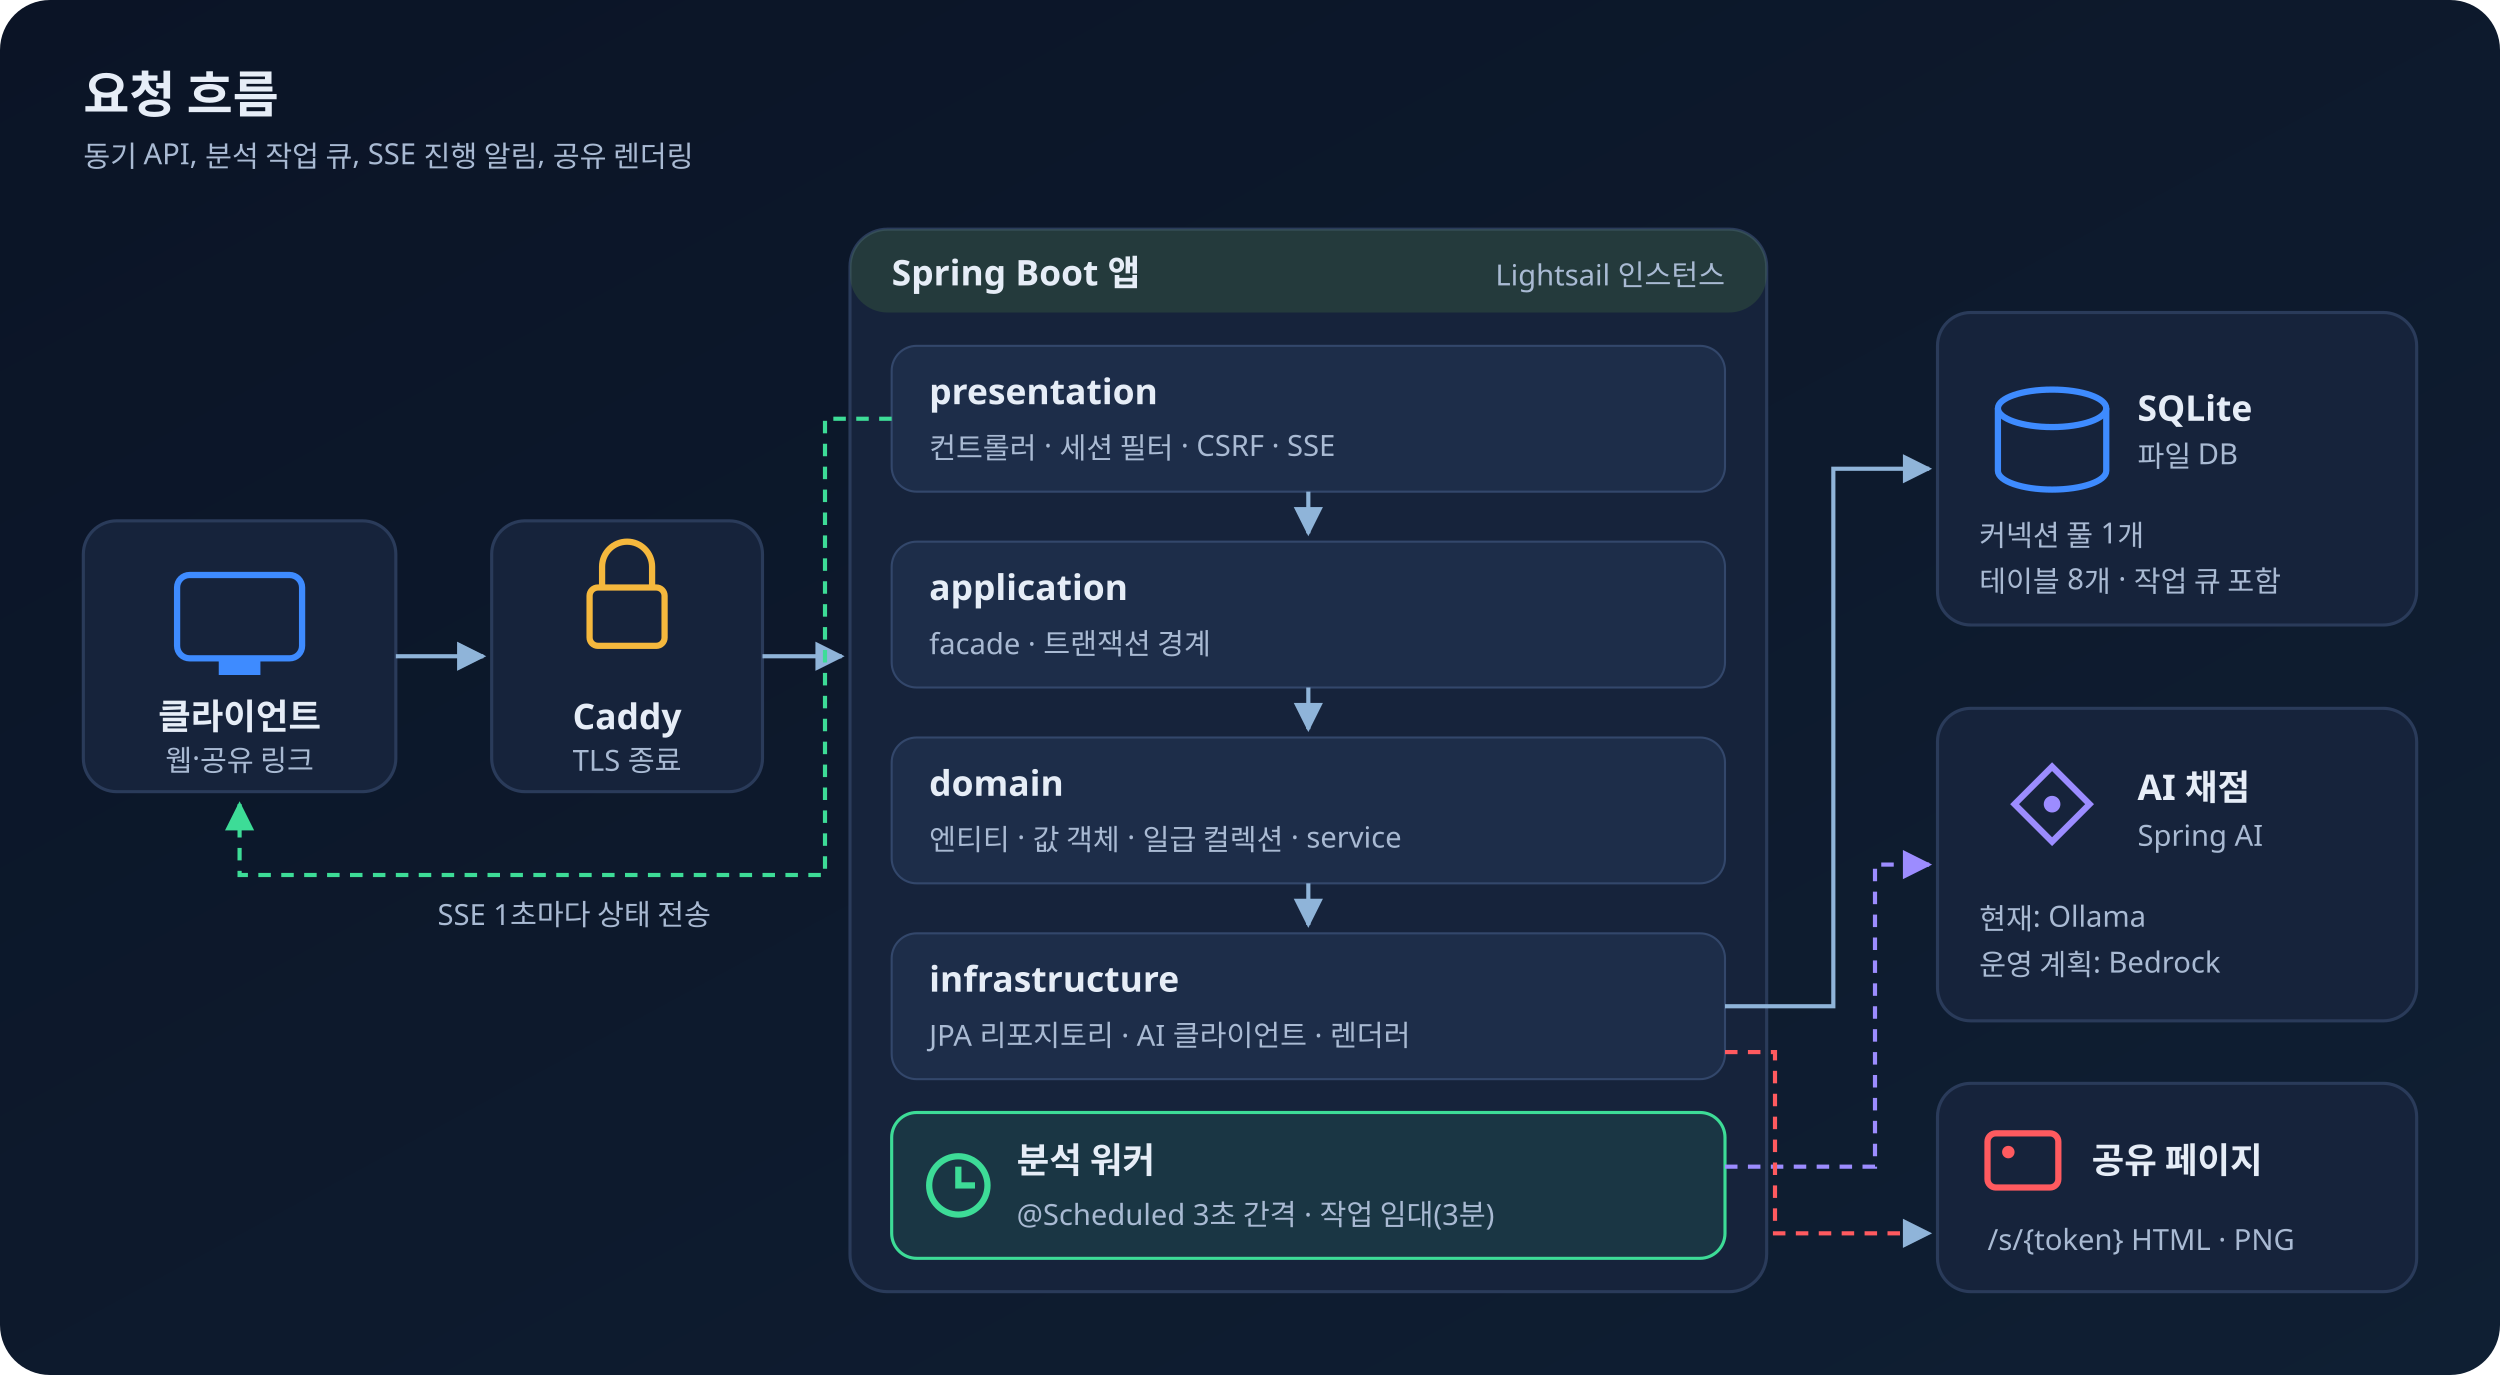
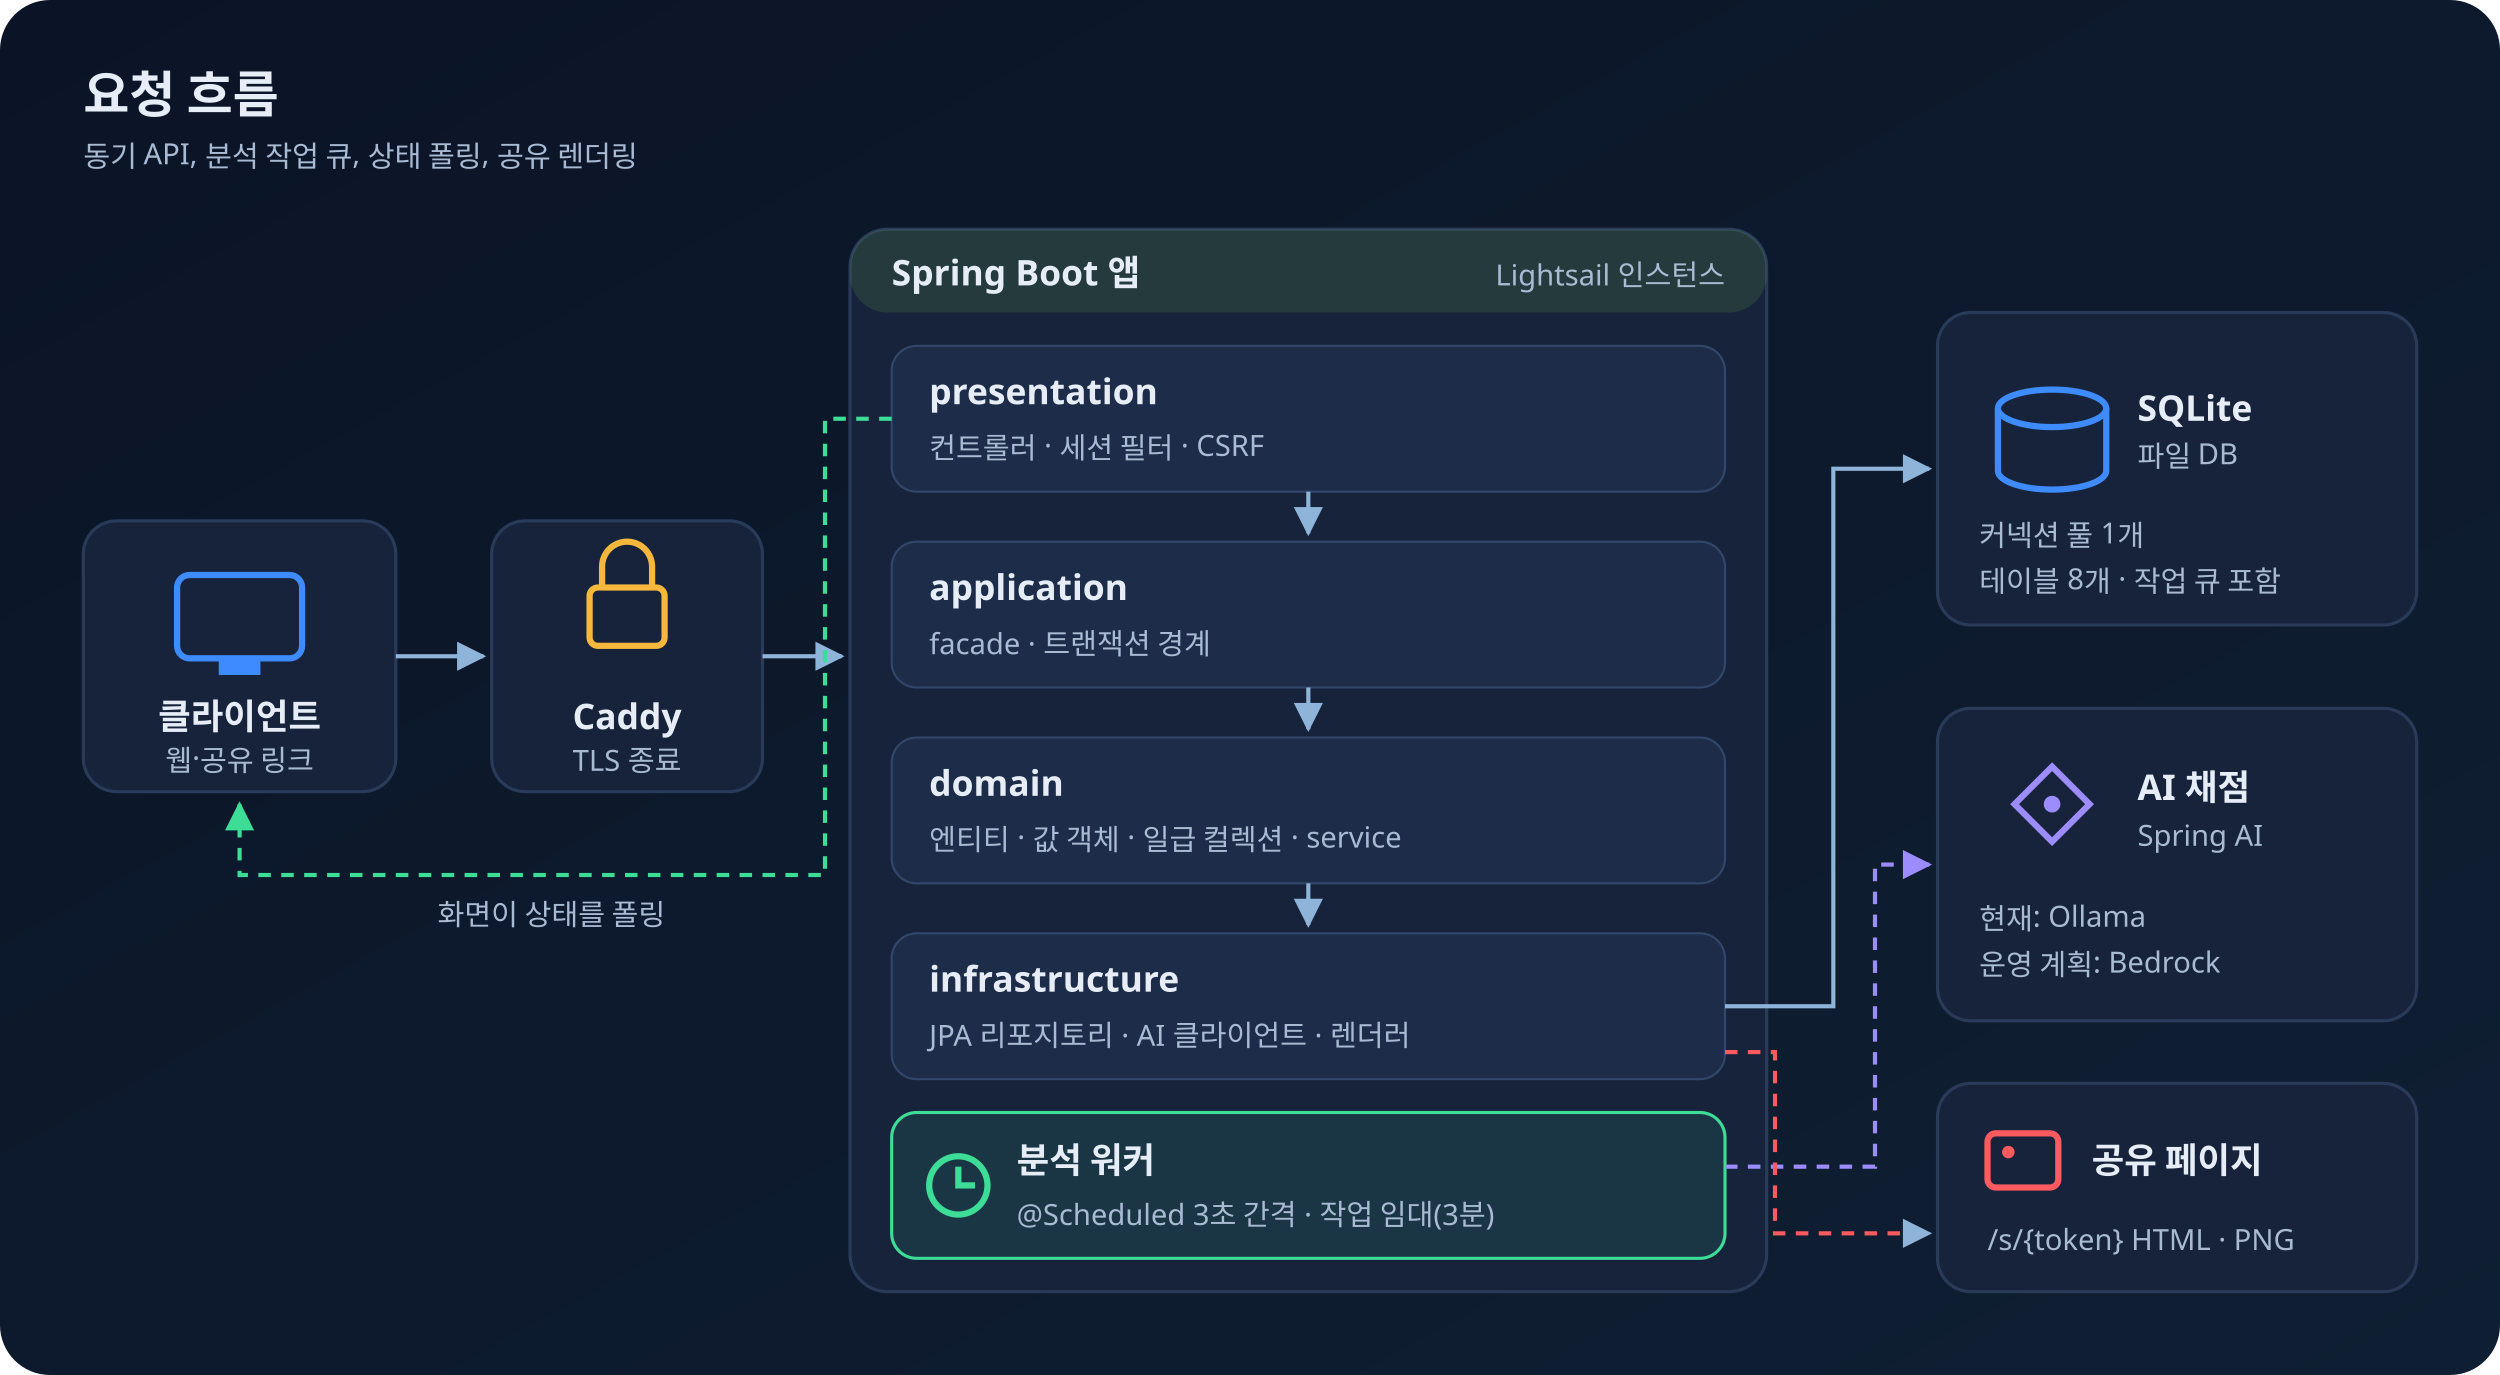
<svg xmlns="http://www.w3.org/2000/svg" viewBox="0 0 1200 660" width="1200" height="660" role="img" aria-label="SantaCut 백엔드 요청 흐름">
  <defs>
    <linearGradient id="bg" x1="0" y1="0" x2="1" y2="1">
      <stop offset="0" stop-color="#0B1426" />
      <stop offset="1" stop-color="#0F1F33" />
    </linearGradient>
    <marker id="arr" viewBox="0 0 10 10" refX="9" refY="5" markerWidth="7" markerHeight="7" orient="auto-start-reverse">
      <path d="M0,0 L10,5 L0,10 z" fill="#8FB4D9" />
    </marker>
    <marker id="arrAi" viewBox="0 0 10 10" refX="9" refY="5" markerWidth="7" markerHeight="7" orient="auto">
      <path d="M0,0 L10,5 L0,10 z" fill="#9C8CFF" />
    </marker>
    <marker id="arrG" viewBox="0 0 10 10" refX="9" refY="5" markerWidth="7" markerHeight="7" orient="auto">
      <path d="M0,0 L10,5 L0,10 z" fill="#3DDC97" />
    </marker>
    <style>
      text { font-family: Pretendard, 'Apple SD Gothic Neo', 'Noto Sans KR', 'Segoe UI', sans-serif; fill: #E6EDF7; }
      .card { fill: #16233B; stroke: #2A3B5A; stroke-width: 1.5; }
      .inner { fill: #1D2D49; stroke: #33476B; stroke-width: 1; }
      .t { font-size: 24px; font-weight: 800; }
      .h { font-size: 17px; font-weight: 700; }
      .s { font-size: 14px; fill: #A9BAD3; }
      .line { stroke: #8FB4D9; stroke-width: 2; fill: none; }
      .ailine { stroke: #9C8CFF; stroke-width: 2; fill: none; stroke-dasharray: 6 5; }
      .gline { stroke: #3DDC97; stroke-width: 2; fill: none; stroke-dasharray: 6 5; }
    </style>
  </defs>
  <rect width="1200" height="660" rx="24" fill="url(#bg)" />
  <text class="t" x="40" y="54">요청 흐름</text>
-   <text class="s" x="40" y="80">동기 API, 분석 작업 큐, SSE 진행 알림, 공유 렌더링</text>
+   <text class="s" x="40" y="80">동기 API, 분석 작업 큐, 상태 폴링, 공유 렌더링</text>
  <rect class="card" x="40" y="250" width="150" height="130" rx="16" />
  <rect x="85" y="276" width="60" height="40" rx="6" fill="none" stroke="#3E8BFF" stroke-width="3" />
  <rect x="105" y="316" width="20" height="8" fill="#3E8BFF" />
  <text class="h" x="115" y="350" text-anchor="middle">클라이언트</text>
  <text class="s" x="115" y="370" text-anchor="middle">웹·공유 링크</text>
  <path class="line" d="M190,315 H232" marker-end="url(#arr)" />
  <rect class="card" x="236" y="250" width="130" height="130" rx="16" />
  <rect x="283" y="282" width="36" height="28" rx="4" fill="none" stroke="#F5B83D" stroke-width="3" />
  <path d="M289,282 V272 a12,12 0 0 1 24,0 V282" fill="none" stroke="#F5B83D" stroke-width="3" />
  <text class="h" x="301" y="350" text-anchor="middle">Caddy</text>
  <text class="s" x="301" y="370" text-anchor="middle">TLS 종료</text>
  <path class="line" d="M366,315 H404" marker-end="url(#arr)" />
  <rect class="card" x="408" y="110" width="440" height="510" rx="18" />
  <rect x="408" y="110" width="440" height="40" rx="18" fill="#6DB33F" fill-opacity="0.16" />
  <text class="h" x="428" y="137">Spring Boot 앱</text>
  <text class="s" x="828" y="137" text-anchor="end">Lightsail 인스턴스</text>
  <rect class="inner" x="428" y="166" width="400" height="70" rx="12" />
  <text class="h" x="446" y="194">presentation</text>
-   <text class="s" x="446" y="220">컨트롤러 · 세션 필터 · CSRF · SSE</text>
+   <text class="s" x="446" y="220">컨트롤러 · 세션 필터 · CSRF</text>
  <path class="line" d="M628,236 V256" marker-end="url(#arr)" />
  <rect class="inner" x="428" y="260" width="400" height="70" rx="12" />
  <text class="h" x="446" y="288">application</text>
  <text class="s" x="446" y="314">facade · 트랜잭션 경계</text>
  <path class="line" d="M628,330 V350" marker-end="url(#arr)" />
  <rect class="inner" x="428" y="354" width="400" height="70" rx="12" />
  <text class="h" x="446" y="382">domain</text>
  <text class="s" x="446" y="408">엔티티 · 값 객체 · 일급 컬렉션 · service</text>
  <path class="line" d="M628,424 V444" marker-end="url(#arr)" />
  <rect class="inner" x="428" y="448" width="400" height="70" rx="12" />
  <text class="h" x="446" y="476">infrastructure</text>
  <text class="s" x="446" y="502">JPA 리포지토리 · AI 클라이언트 · 렌더러</text>
  <rect x="428" y="534" width="400" height="70" rx="12" fill="#3DDC97" fill-opacity="0.1" stroke="#3DDC97" stroke-width="1.5" />
  <circle cx="460" cy="569" r="14" fill="none" stroke="#3DDC97" stroke-width="3" />
  <path d="M460,560 V569 H468" fill="none" stroke="#3DDC97" stroke-width="3" />
  <text class="h" x="488" y="563">분석 워커</text>
  <text class="s" x="488" y="588">@Scheduled 3초 간격 · 작업 임대(3분)</text>
  <rect class="card" x="930" y="150" width="230" height="150" rx="16" />
  <ellipse cx="985" cy="196" rx="26" ry="9" fill="none" stroke="#3E8BFF" stroke-width="3" />
  <path d="M959,196 V226 a26,9 0 0 0 52,0 V196" fill="none" stroke="#3E8BFF" stroke-width="3" />
  <text class="h" x="1026" y="202">SQLite</text>
  <text class="s" x="1026" y="224">파일 DB</text>
  <text class="s" x="950" y="262">커넥션 풀 1개</text>
  <text class="s" x="950" y="284">테이블 8개 · 작업 큐 포함</text>
  <path class="line" d="M828,483 H880 V225 H926" marker-end="url(#arr)" />
  <rect class="card" x="930" y="340" width="230" height="150" rx="16" />
  <polygon points="985,368 1003,386 985,404 967,386" fill="none" stroke="#9C8CFF" stroke-width="3" />
  <circle cx="985" cy="386" r="4" fill="#9C8CFF" />
  <text class="h" x="1026" y="384">AI 채점</text>
  <text class="s" x="1026" y="406">Spring AI</text>
  <text class="s" x="950" y="446">현재: Ollama</text>
  <text class="s" x="950" y="468">운영 계획: Bedrock</text>
  <path class="ailine" d="M828,560 H900 V415 H926" marker-end="url(#arrAi)" />
  <rect class="card" x="930" y="520" width="230" height="100" rx="16" />
  <rect x="954" y="544" width="34" height="26" rx="4" fill="none" stroke="#FF5A5F" stroke-width="3" />
  <circle cx="964" cy="553" r="3" fill="#FF5A5F" />
  <text class="h" x="1004" y="563">공유 페이지</text>
  <text class="s" x="954" y="600">/s/{token} HTML · PNG</text>
  <path d="M828,505 H852 V592 H926" fill="none" stroke="#FF5A5F" stroke-width="2" stroke-dasharray="6 5" marker-end="url(#arr)" />
  <path class="gline" d="M428,201 H396 V420 H115 V386" marker-end="url(#arrG)" />
-   <text class="s" x="210" y="444" fill="#3DDC97">SSE 1초마다 상태 전송</text>
+   <text class="s" x="210" y="444" fill="#3DDC97">화면이 상태를 폴링</text>
</svg>
